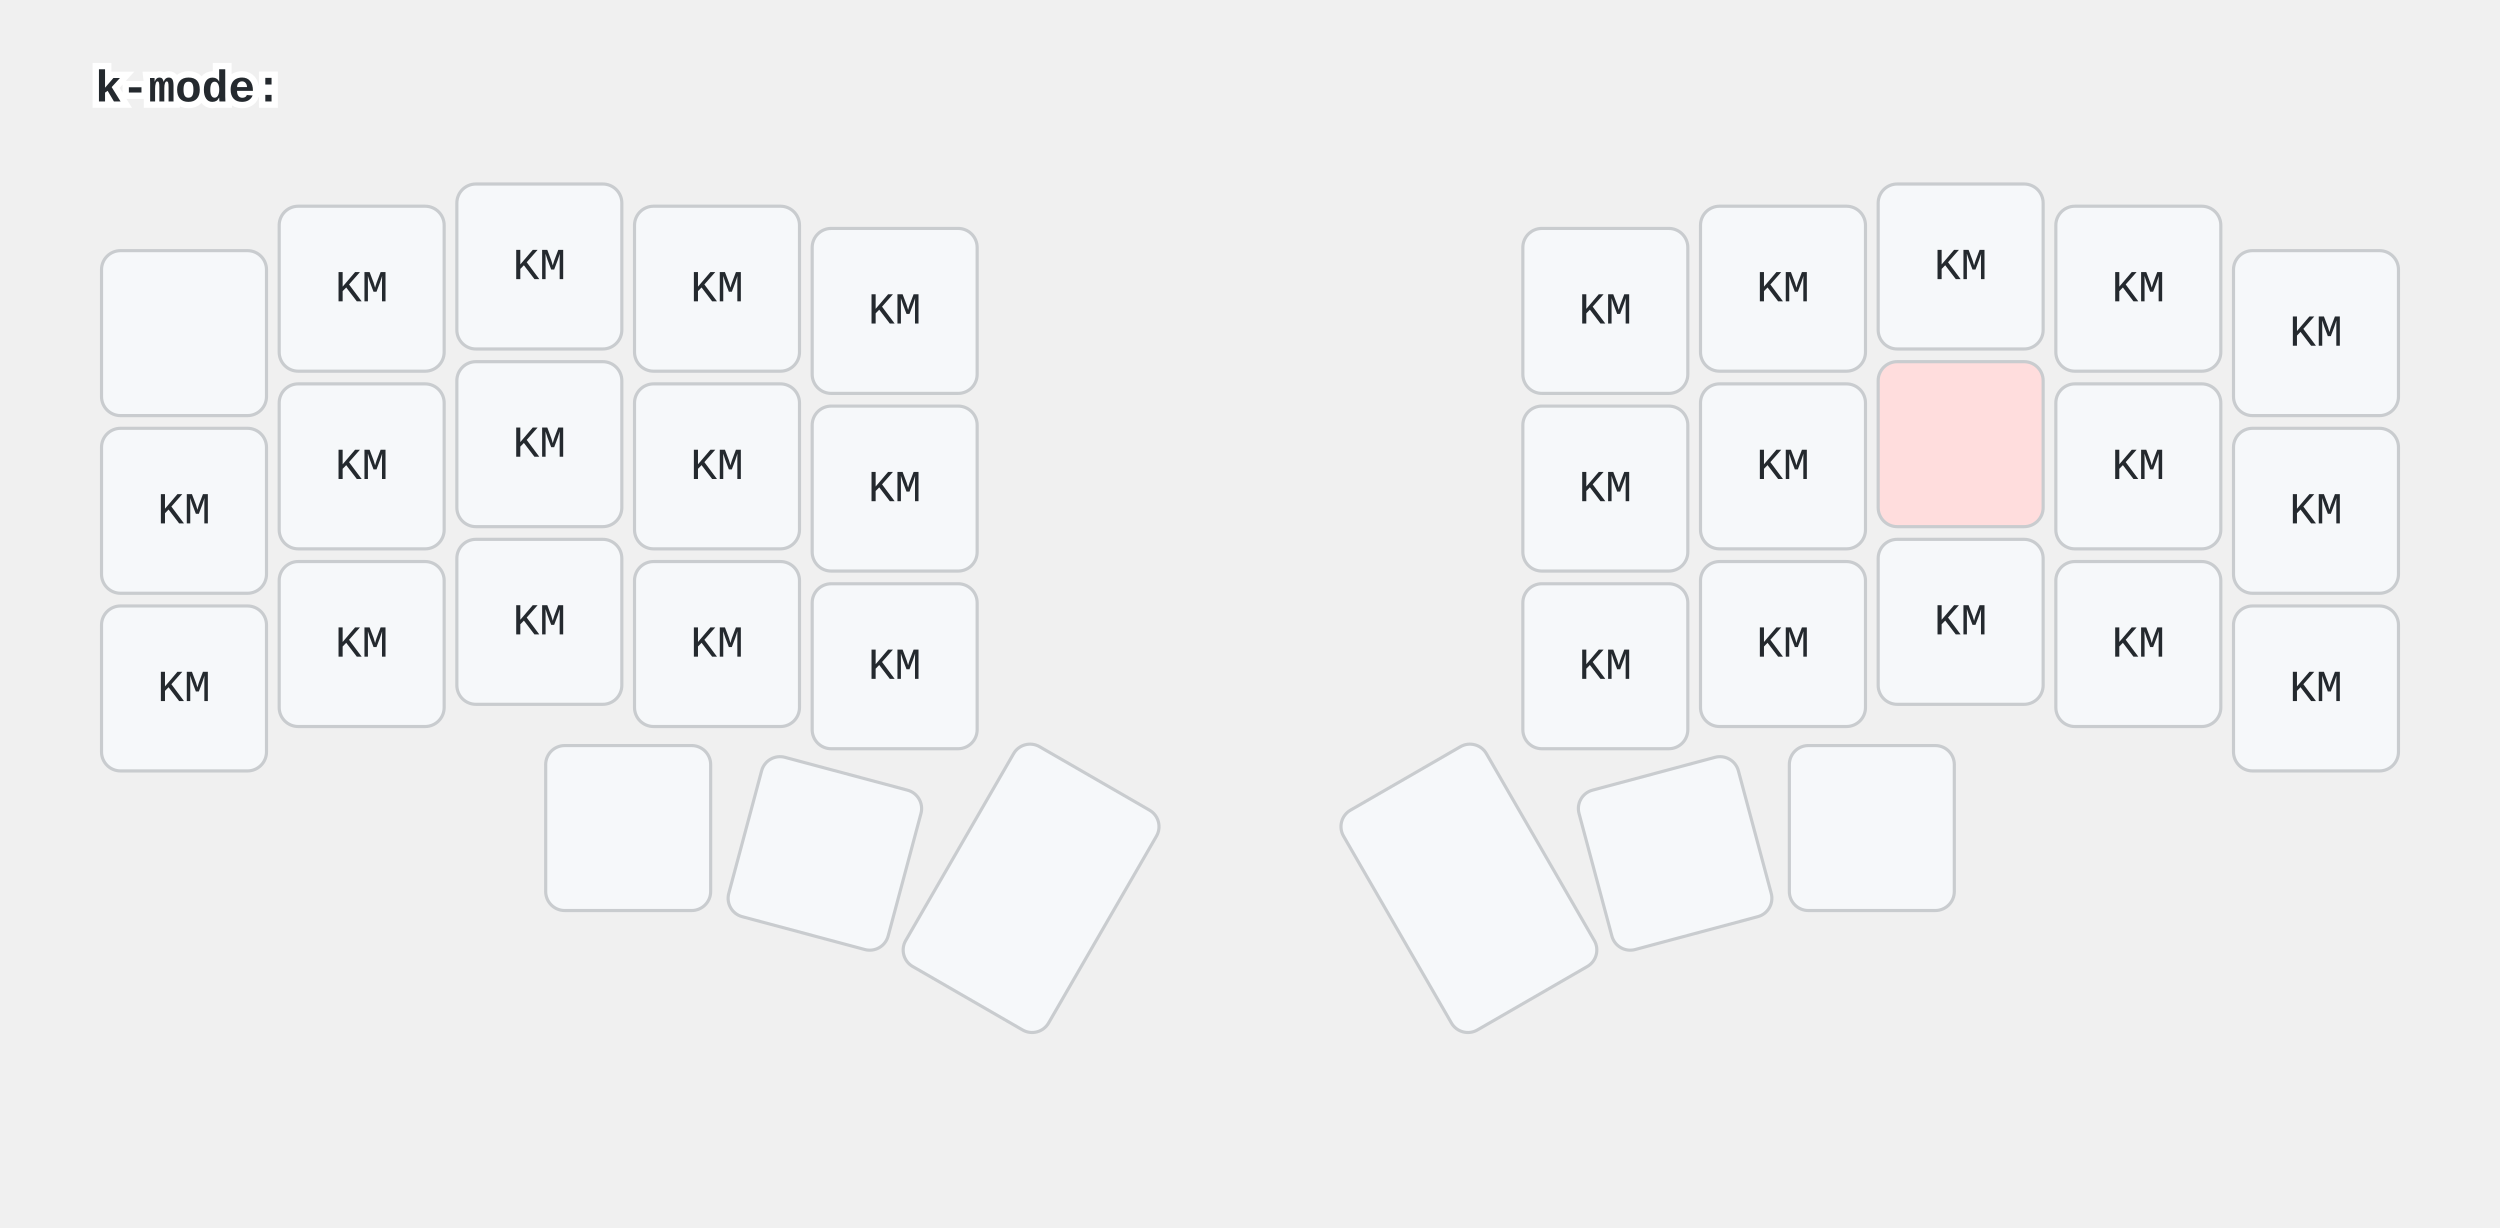
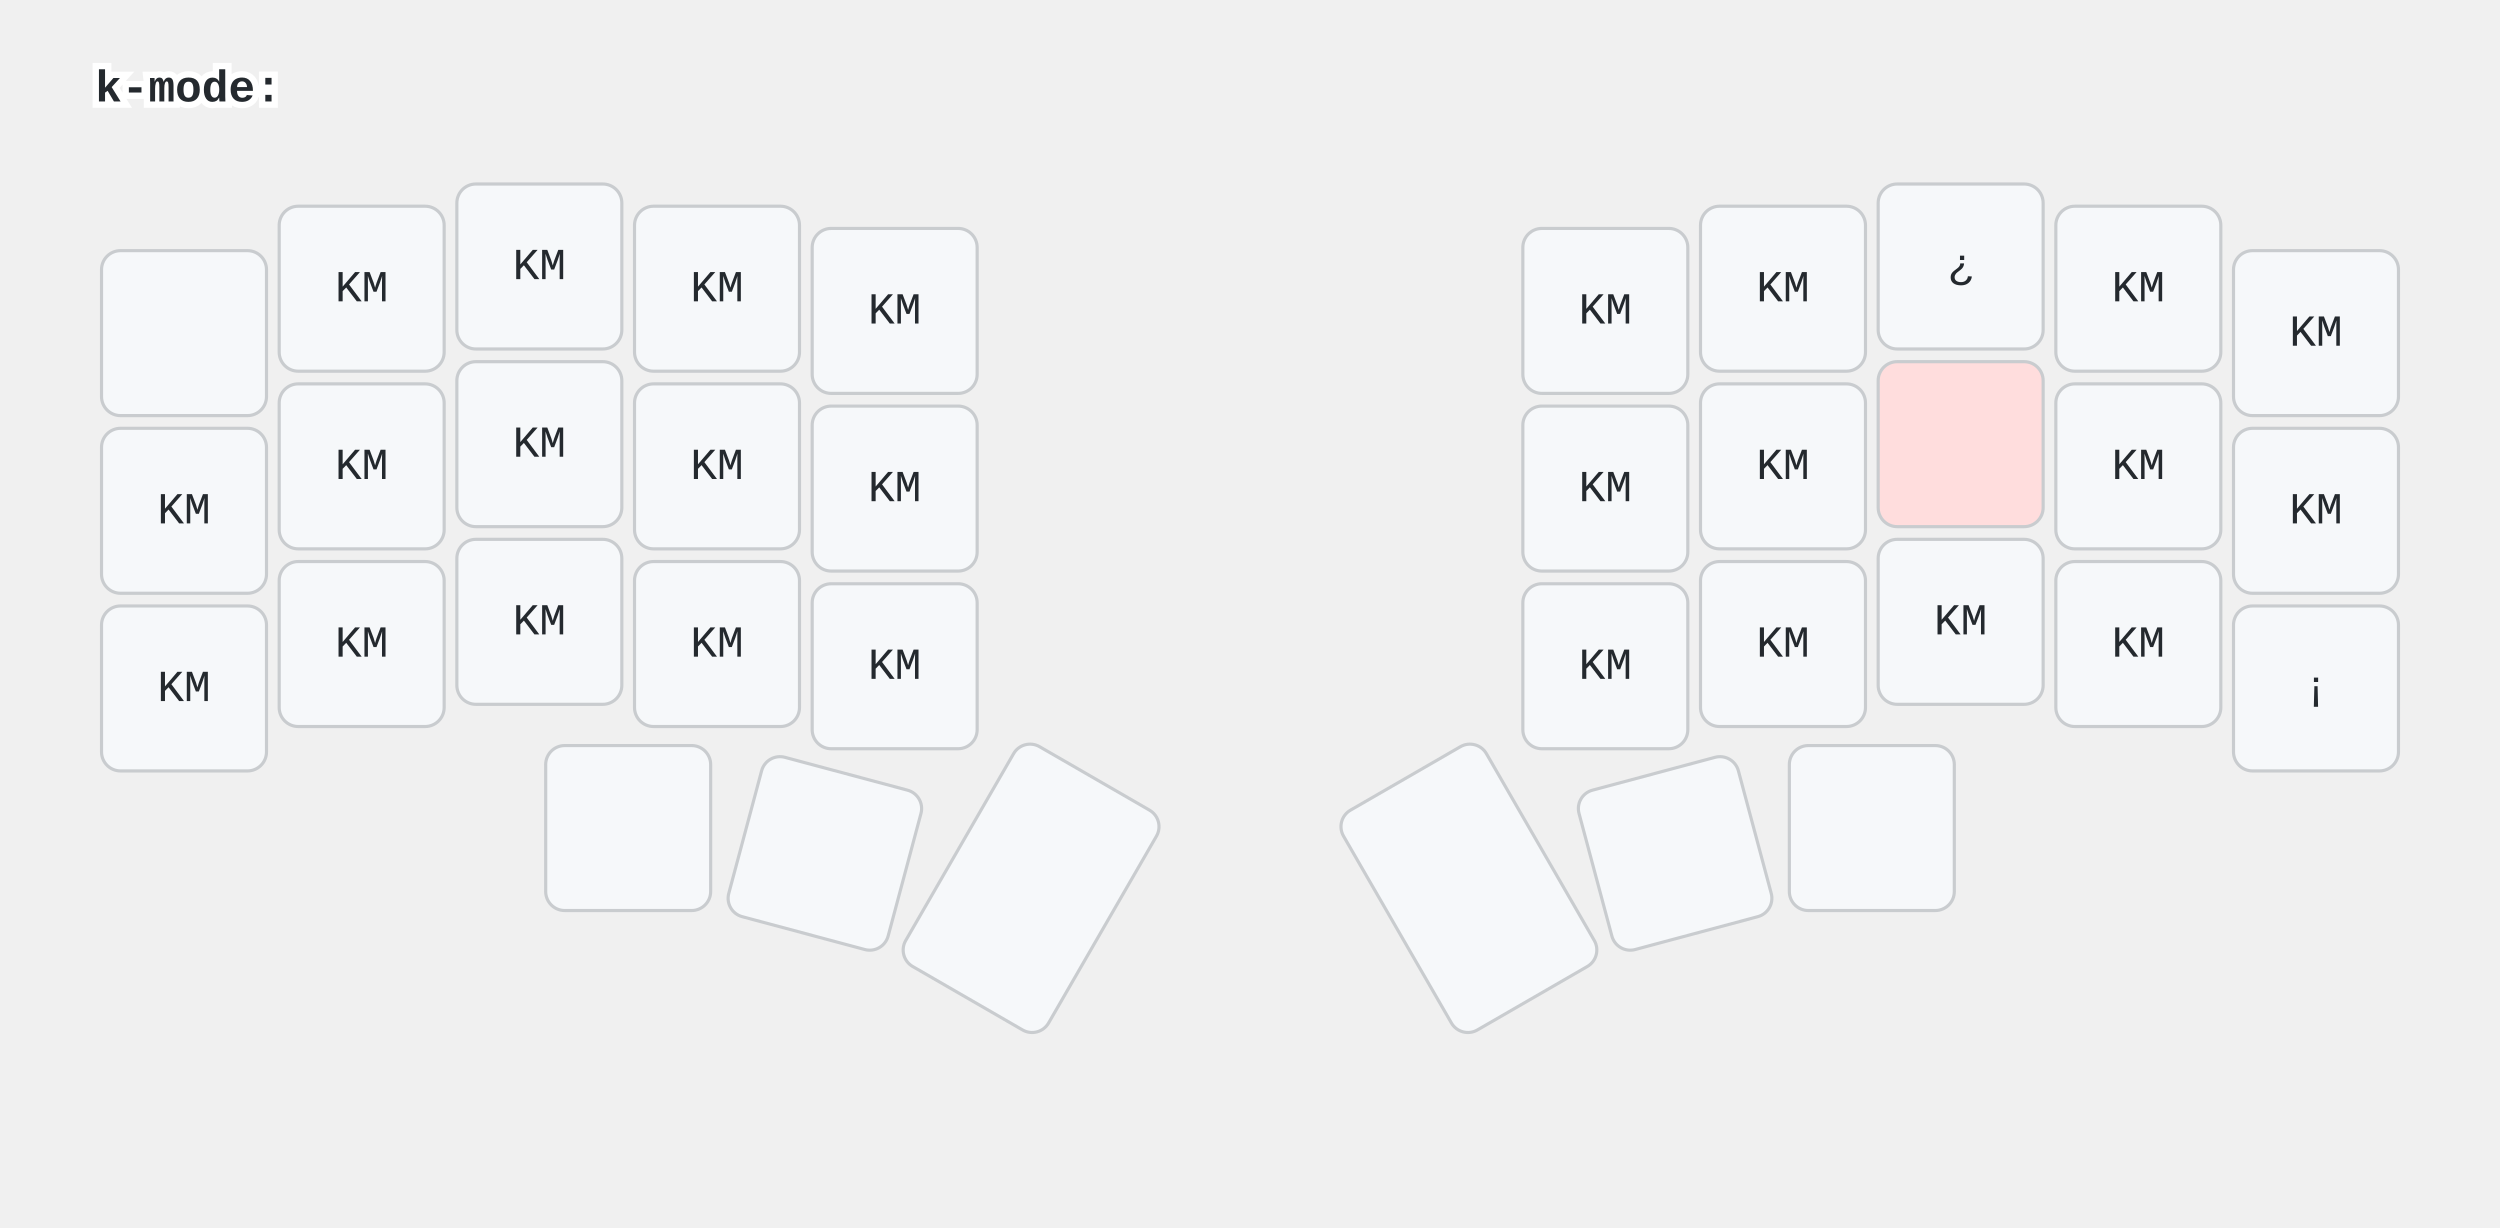
<svg xmlns="http://www.w3.org/2000/svg" width="788" height="387" viewBox="0 0 788 387" class="keymap">
  <style>/* inherit to force styles through use tags */
svg path {
    fill: inherit;
}

/* font and background color specifications */
svg.keymap {
    font-family: SFMono-Regular,Consolas,Liberation Mono,Menlo,monospace;
    font-size: 14px;
    font-kerning: normal;
    text-rendering: optimizeLegibility;
    fill: #24292e;
}

/* default key styling */
rect.key {
    fill: #f6f8fa;
}

rect.key, rect.combo {
    stroke: #c9cccf;
    stroke-width: 1;
}

/* default key side styling, only used is draw_key_sides is set */
rect.side {
    filter: brightness(90%);
}

/* color accent for combo boxes */
rect.combo, rect.combo-separate {
    fill: #cdf;
}

/* color accent for held keys */
rect.held, rect.combo.held {
    fill: #fdd;
}

/* color accent for ghost (optional) keys */
rect.ghost, rect.combo.ghost {
    stroke-dasharray: 4, 4;
    stroke-width: 2;
}

text {
    text-anchor: middle;
    dominant-baseline: middle;
}

/* styling for layer labels */
text.label {
    font-weight: bold;
    text-anchor: start;
    stroke: white;
    stroke-width: 4;
    paint-order: stroke;
}

/* styling for optional footer */
text.footer {
    text-anchor: end;
    dominant-baseline: auto;
    stroke: white;
    stroke-width: 4;
    paint-order: stroke;
}

/* styling for combo tap, and key non-tap label text */
text.combo, text.hold, text.shifted, text.left, text.right {
    font-size: 11px;
}

text.hold {
    text-anchor: middle;
    dominant-baseline: auto;
}

text.shifted {
    text-anchor: middle;
    dominant-baseline: hanging;
}

text.left {
    text-anchor: start;
}

text.right {
    text-anchor: end;
}

text.layer-activator {
    text-decoration: underline;
}

/* styling for hold/shifted label text in combo box */
text.combo.hold, text.combo.shifted, text.combo.left, text.combo.right {
    font-size: 8px;
}

/* lighter symbol for transparent keys */
text.trans {
    fill: #7b7e81;
}

/* styling for combo dendrons */
path.combo {
    stroke-width: 1;
    stroke: gray;
    fill: none;
}

/* Start Tabler Icons Cleanup */
/* cannot use height/width with glyphs */
.icon-tabler &gt; path {
    fill: inherit;
    stroke: inherit;
    stroke-width: 2;
}
/* hide tabler's default box */
.icon-tabler &gt; path[stroke="none"][fill="none"] {
    visibility: hidden;
}
/* End Tabler Icons Cleanup */
</style>
  <g transform="translate(30, 0)" class="layer-k-mode">
    <text x="0" y="28" class="label" id="k-mode">k-mode:</text>
    <g transform="translate(0, 56)">
      <g transform="translate(28, 49)" class="key keypos-0">
        <rect rx="6" ry="6" x="-26" y="-26" width="52" height="52" class="key" />
      </g>
      <g transform="translate(84, 35)" class="key keypos-1">
        <rect rx="6" ry="6" x="-26" y="-26" width="52" height="52" class="key" />
        <text x="0" y="0" class="key tap">KM</text>
      </g>
      <g transform="translate(140, 28)" class="key keypos-2">
        <rect rx="6" ry="6" x="-26" y="-26" width="52" height="52" class="key" />
        <text x="0" y="0" class="key tap">KM</text>
      </g>
      <g transform="translate(196, 35)" class="key keypos-3">
        <rect rx="6" ry="6" x="-26" y="-26" width="52" height="52" class="key" />
        <text x="0" y="0" class="key tap">KM</text>
      </g>
      <g transform="translate(252, 42)" class="key keypos-4">
        <rect rx="6" ry="6" x="-26" y="-26" width="52" height="52" class="key" />
        <text x="0" y="0" class="key tap">KM</text>
      </g>
      <g transform="translate(476, 42)" class="key keypos-5">
        <rect rx="6" ry="6" x="-26" y="-26" width="52" height="52" class="key" />
        <text x="0" y="0" class="key tap">KM</text>
      </g>
      <g transform="translate(532, 35)" class="key keypos-6">
        <rect rx="6" ry="6" x="-26" y="-26" width="52" height="52" class="key" />
        <text x="0" y="0" class="key tap">KM</text>
      </g>
      <g transform="translate(588, 28)" class="key keypos-7">
        <rect rx="6" ry="6" x="-26" y="-26" width="52" height="52" class="key" />
-         <text x="0" y="0" class="key tap">KM</text>
+         <text x="0" y="0" class="key tap">¿</text>
      </g>
      <g transform="translate(644, 35)" class="key keypos-8">
        <rect rx="6" ry="6" x="-26" y="-26" width="52" height="52" class="key" />
        <text x="0" y="0" class="key tap">KM</text>
      </g>
      <g transform="translate(700, 49)" class="key keypos-9">
        <rect rx="6" ry="6" x="-26" y="-26" width="52" height="52" class="key" />
        <text x="0" y="0" class="key tap">KM</text>
      </g>
      <g transform="translate(28, 105)" class="key keypos-10">
        <rect rx="6" ry="6" x="-26" y="-26" width="52" height="52" class="key" />
        <text x="0" y="0" class="key tap">KM</text>
      </g>
      <g transform="translate(84, 91)" class="key keypos-11">
        <rect rx="6" ry="6" x="-26" y="-26" width="52" height="52" class="key" />
        <text x="0" y="0" class="key tap">KM</text>
      </g>
      <g transform="translate(140, 84)" class="key keypos-12">
        <rect rx="6" ry="6" x="-26" y="-26" width="52" height="52" class="key" />
        <text x="0" y="0" class="key tap">KM</text>
      </g>
      <g transform="translate(196, 91)" class="key keypos-13">
        <rect rx="6" ry="6" x="-26" y="-26" width="52" height="52" class="key" />
        <text x="0" y="0" class="key tap">KM</text>
      </g>
      <g transform="translate(252, 98)" class="key keypos-14">
        <rect rx="6" ry="6" x="-26" y="-26" width="52" height="52" class="key" />
        <text x="0" y="0" class="key tap">KM</text>
      </g>
      <g transform="translate(476, 98)" class="key keypos-15">
        <rect rx="6" ry="6" x="-26" y="-26" width="52" height="52" class="key" />
        <text x="0" y="0" class="key tap">KM</text>
      </g>
      <g transform="translate(532, 91)" class="key keypos-16">
        <rect rx="6" ry="6" x="-26" y="-26" width="52" height="52" class="key" />
        <text x="0" y="0" class="key tap">KM</text>
      </g>
      <g transform="translate(588, 84)" class="key held keypos-17">
        <rect rx="6" ry="6" x="-26" y="-26" width="52" height="52" class="key held" />
      </g>
      <g transform="translate(644, 91)" class="key keypos-18">
        <rect rx="6" ry="6" x="-26" y="-26" width="52" height="52" class="key" />
        <text x="0" y="0" class="key tap">KM</text>
      </g>
      <g transform="translate(700, 105)" class="key keypos-19">
        <rect rx="6" ry="6" x="-26" y="-26" width="52" height="52" class="key" />
        <text x="0" y="0" class="key tap">KM</text>
      </g>
      <g transform="translate(28, 161)" class="key keypos-20">
        <rect rx="6" ry="6" x="-26" y="-26" width="52" height="52" class="key" />
        <text x="0" y="0" class="key tap">KM</text>
      </g>
      <g transform="translate(84, 147)" class="key keypos-21">
        <rect rx="6" ry="6" x="-26" y="-26" width="52" height="52" class="key" />
        <text x="0" y="0" class="key tap">KM</text>
      </g>
      <g transform="translate(140, 140)" class="key keypos-22">
        <rect rx="6" ry="6" x="-26" y="-26" width="52" height="52" class="key" />
        <text x="0" y="0" class="key tap">KM</text>
      </g>
      <g transform="translate(196, 147)" class="key keypos-23">
        <rect rx="6" ry="6" x="-26" y="-26" width="52" height="52" class="key" />
        <text x="0" y="0" class="key tap">KM</text>
      </g>
      <g transform="translate(252, 154)" class="key keypos-24">
        <rect rx="6" ry="6" x="-26" y="-26" width="52" height="52" class="key" />
        <text x="0" y="0" class="key tap">KM</text>
      </g>
      <g transform="translate(476, 154)" class="key keypos-25">
        <rect rx="6" ry="6" x="-26" y="-26" width="52" height="52" class="key" />
        <text x="0" y="0" class="key tap">KM</text>
      </g>
      <g transform="translate(532, 147)" class="key keypos-26">
        <rect rx="6" ry="6" x="-26" y="-26" width="52" height="52" class="key" />
        <text x="0" y="0" class="key tap">KM</text>
      </g>
      <g transform="translate(588, 140)" class="key keypos-27">
        <rect rx="6" ry="6" x="-26" y="-26" width="52" height="52" class="key" />
        <text x="0" y="0" class="key tap">KM</text>
      </g>
      <g transform="translate(644, 147)" class="key keypos-28">
        <rect rx="6" ry="6" x="-26" y="-26" width="52" height="52" class="key" />
        <text x="0" y="0" class="key tap">KM</text>
      </g>
      <g transform="translate(700, 161)" class="key keypos-29">
        <rect rx="6" ry="6" x="-26" y="-26" width="52" height="52" class="key" />
-         <text x="0" y="0" class="key tap">KM</text>
+         <text x="0" y="0" class="key tap">¡</text>
      </g>
      <g transform="translate(168, 205)" class="key keypos-30">
        <rect rx="6" ry="6" x="-26" y="-26" width="52" height="52" class="key" />
      </g>
      <g transform="translate(230, 213) rotate(15.0)" class="key keypos-31">
        <rect rx="6" ry="6" x="-26" y="-26" width="52" height="52" class="key" />
      </g>
      <g transform="translate(295, 224) rotate(30.0)" class="key keypos-32">
        <rect rx="6" ry="6" x="-26" y="-40" width="52" height="80" class="key" />
      </g>
      <g transform="translate(433, 224) rotate(-30.0)" class="key keypos-33">
        <rect rx="6" ry="6" x="-26" y="-40" width="52" height="80" class="key" />
      </g>
      <g transform="translate(498, 213) rotate(-15.0)" class="key keypos-34">
        <rect rx="6" ry="6" x="-26" y="-26" width="52" height="52" class="key" />
      </g>
      <g transform="translate(560, 205)" class="key keypos-35">
        <rect rx="6" ry="6" x="-26" y="-26" width="52" height="52" class="key" />
      </g>
    </g>
  </g>
</svg>
